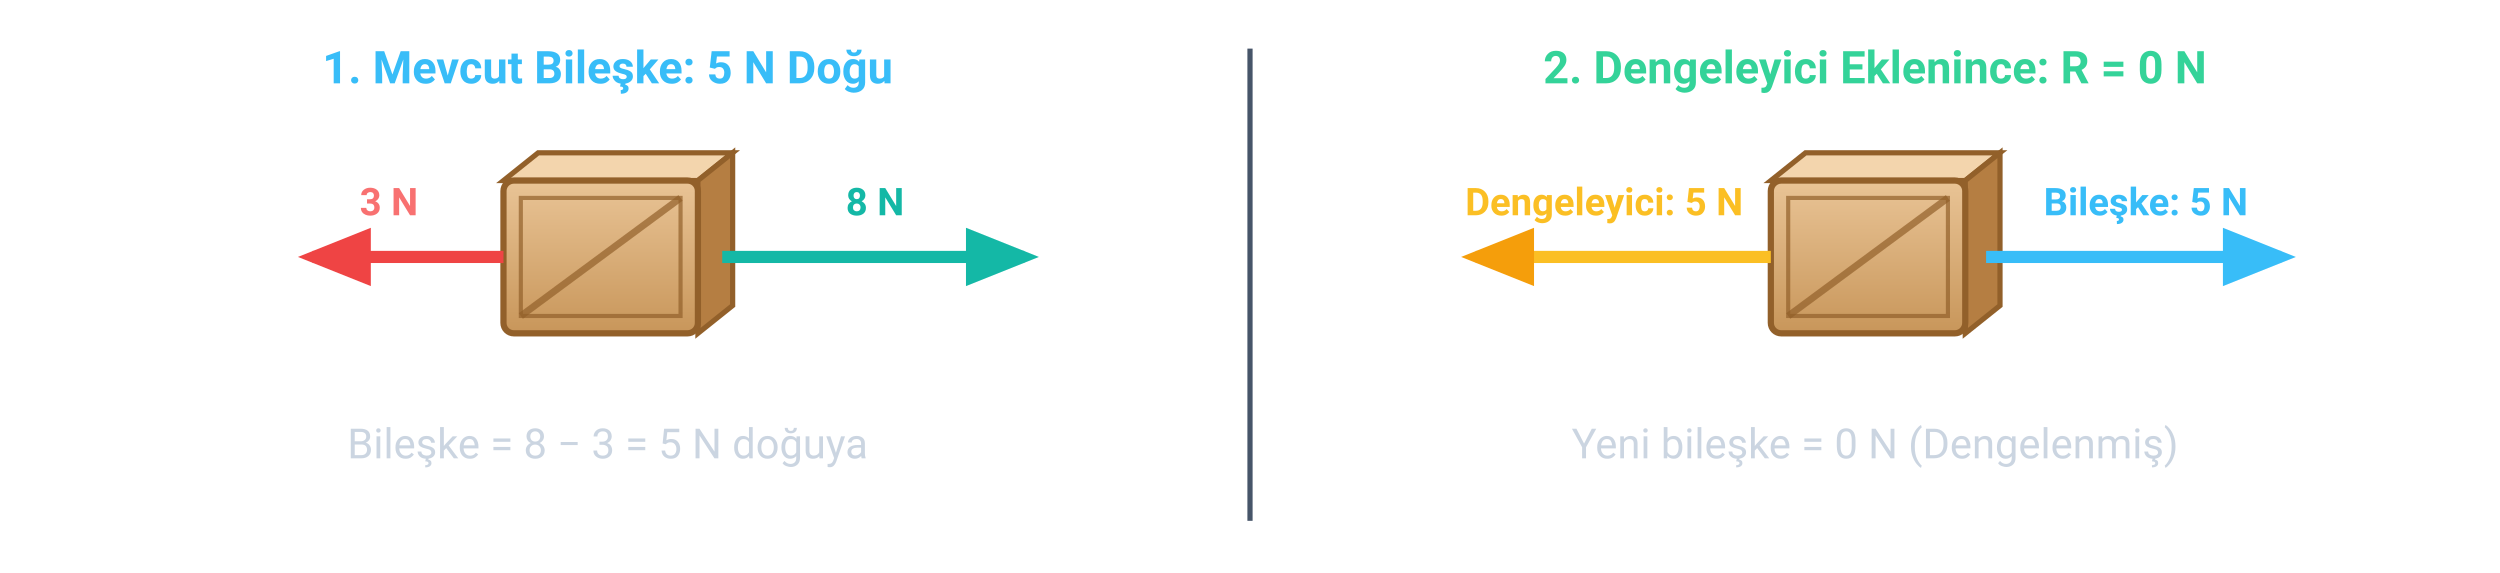
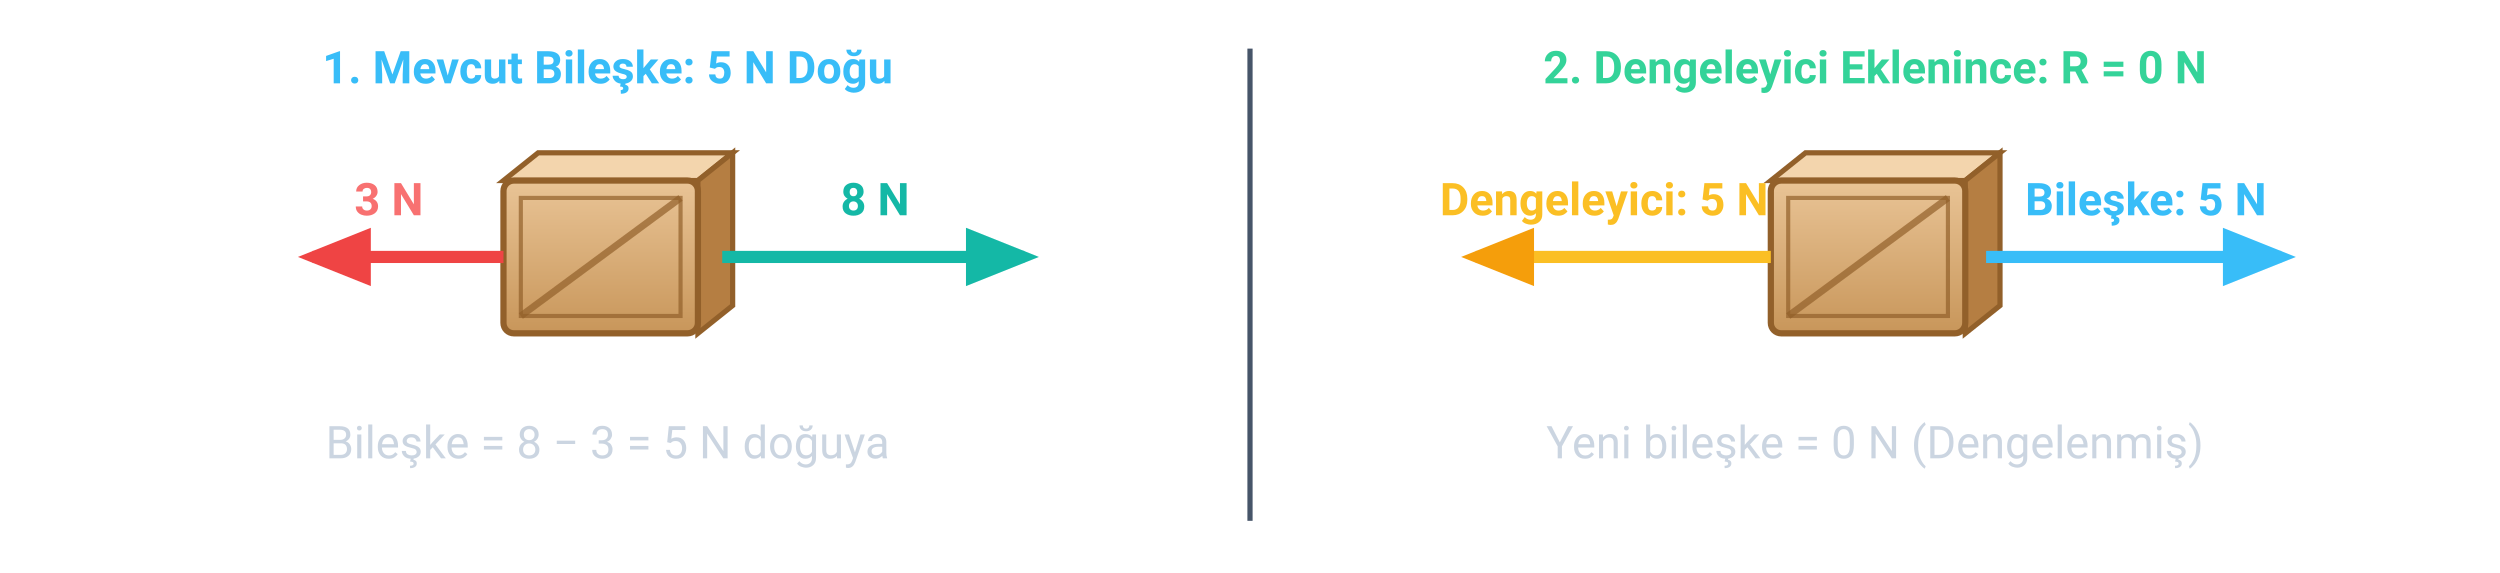
- <svg xmlns="http://www.w3.org/2000/svg" viewBox="0 0 720 165" width="720" height="165" font-family="system-ui, -apple-system, Segoe UI, Roboto, Arial, sans-serif">
+ <svg xmlns="http://www.w3.org/2000/svg" preserveAspectRatio="xMidYMid meet" viewBox="0 0 720 165" width="720" height="165" font-family="system-ui, -apple-system, Segoe UI, Roboto, Arial, sans-serif">
  <defs>
    <radialGradient id="g-sun" cx="38%" cy="35%" r="65%">
      <stop offset="0%" stop-color="#fef08a" />
      <stop offset="45%" stop-color="#f59e0b" />
      <stop offset="100%" stop-color="#c2410c" />
    </radialGradient>
    <radialGradient id="g-earth" cx="35%" cy="30%" r="68%">
      <stop offset="0%" stop-color="#7dd3fc" />
      <stop offset="55%" stop-color="#0284c7" />
      <stop offset="100%" stop-color="#1e3a8a" />
    </radialGradient>
    <radialGradient id="g-mars" cx="35%" cy="30%" r="68%">
      <stop offset="0%" stop-color="#fca5a5" />
      <stop offset="55%" stop-color="#dc2626" />
      <stop offset="100%" stop-color="#7f1d1d" />
    </radialGradient>
    <radialGradient id="g-jup" cx="35%" cy="30%" r="68%">
      <stop offset="0%" stop-color="#fed7aa" />
      <stop offset="55%" stop-color="#d97706" />
      <stop offset="100%" stop-color="#78350f" />
    </radialGradient>
    <radialGradient id="g-moon" cx="35%" cy="30%" r="68%">
      <stop offset="0%" stop-color="#f1f5f9" />
      <stop offset="60%" stop-color="#94a3b8" />
      <stop offset="100%" stop-color="#475569" />
    </radialGradient>
    <linearGradient id="g-crate" x1="0" y1="0" x2="0" y2="1">
      <stop offset="0%" stop-color="#e9c496" />
      <stop offset="100%" stop-color="#c8965a" />
    </linearGradient>
    <marker id="a-teal" viewBox="0 0 10 10" refX="8" refY="5" markerWidth="6" markerHeight="6" orient="auto-start-reverse">
      <path d="M0 1 L10 5 L0 9 z" fill="#14b8a6" />
    </marker>
    <marker id="a-blue" viewBox="0 0 10 10" refX="8" refY="5" markerWidth="6" markerHeight="6" orient="auto-start-reverse">
      <path d="M0 1 L10 5 L0 9 z" fill="#38bdf8" />
    </marker>
    <marker id="a-navy" viewBox="0 0 10 10" refX="8" refY="5" markerWidth="6" markerHeight="6" orient="auto-start-reverse">
      <path d="M0 1 L10 5 L0 9 z" fill="#1d4ed8" />
    </marker>
    <marker id="a-red" viewBox="0 0 10 10" refX="8" refY="5" markerWidth="6" markerHeight="6" orient="auto-start-reverse">
      <path d="M0 1 L10 5 L0 9 z" fill="#ef4444" />
    </marker>
    <marker id="a-amber" viewBox="0 0 10 10" refX="8" refY="5" markerWidth="6" markerHeight="6" orient="auto-start-reverse">
      <path d="M0 1 L10 5 L0 9 z" fill="#f59e0b" />
    </marker>
    <marker id="a-slate" viewBox="0 0 10 10" refX="8" refY="5" markerWidth="6" markerHeight="6" orient="auto-start-reverse">
      <path d="M0 1 L10 5 L0 9 z" fill="#475569" />
    </marker>
  </defs>
  <rect width="720" height="165" fill="none" />
  <text x="175" y="24" text-anchor="middle" font-size="13" font-weight="700" fill="#38bdf8">1. Mevcut Bileşke: 5 N Doğu</text>
  <g>
    <polygon points="145,52 155,44 211,44 201,52" fill="#f3d5ad" stroke="#92602a" stroke-width="1.5" />
    <polygon points="201,52 211,44 211,88 201,96" fill="#b57e42" stroke="#92602a" stroke-width="1.5" />
    <rect x="145" y="52" width="56" height="44" rx="3" fill="url(#g-crate)" stroke="#92602a" stroke-width="1.8" />
    <rect x="150" y="57" width="46" height="34" fill="none" stroke="#92602a" stroke-width="1.2" opacity="0.7" />
    <line x1="150" y1="91" x2="196" y2="57" stroke="#92602a" stroke-width="2" opacity="0.7" />
  </g>
  <line x1="145" y1="74" x2="90" y2="74" stroke="#ef4444" stroke-width="3.5" marker-end="url(#a-red)" />
-   <text x="112" y="62" text-anchor="middle" font-size="11" font-weight="700" fill="#f87171">3 N</text>
+   <text x="112" y="62" text-anchor="middle" font-size="13" font-weight="700" fill="#f87171">3 N</text>
  <line x1="208" y1="74" x2="295" y2="74" stroke="#14b8a6" stroke-width="3.5" marker-end="url(#a-teal)" />
-   <text x="252" y="62" text-anchor="middle" font-size="11" font-weight="700" fill="#14b8a6">8 N</text>
-   <text x="175" y="132" text-anchor="middle" font-size="12" fill="#cbd5e1">Bileşke = 8 − 3 = 5 N doğuya</text>
+   <text x="252" y="62" text-anchor="middle" font-size="13" font-weight="700" fill="#14b8a6">8 N</text>
+   <text x="175" y="132" text-anchor="middle" font-size="13" fill="#cbd5e1">Bileşke = 8 − 3 = 5 N doğuya</text>
  <line x1="360" y1="14" x2="360" y2="150" stroke="#475569" stroke-width="1.5" />
  <text x="540" y="24" text-anchor="middle" font-size="13" font-weight="700" fill="#34d399">2. Dengeleyici Eklenince: R = 0 N</text>
  <g>
    <polygon points="510,52 520,44 576,44 566,52" fill="#f3d5ad" stroke="#92602a" stroke-width="1.5" />
    <polygon points="566,52 576,44 576,88 566,96" fill="#b57e42" stroke="#92602a" stroke-width="1.5" />
    <rect x="510" y="52" width="56" height="44" rx="3" fill="url(#g-crate)" stroke="#92602a" stroke-width="1.8" />
    <rect x="515" y="57" width="46" height="34" fill="none" stroke="#92602a" stroke-width="1.2" opacity="0.7" />
    <line x1="515" y1="91" x2="561" y2="57" stroke="#92602a" stroke-width="2" opacity="0.7" />
  </g>
  <line x1="510" y1="74" x2="425" y2="74" stroke="#fbbf24" stroke-width="3.5" marker-end="url(#a-amber)" />
-   <text x="462" y="62" text-anchor="middle" font-size="11" font-weight="700" fill="#fbbf24">Dengeleyici: 5 N</text>
+   <text x="462" y="62" text-anchor="middle" font-size="13" font-weight="700" fill="#fbbf24">Dengeleyici: 5 N</text>
  <line x1="572" y1="74" x2="657" y2="74" stroke="#38bdf8" stroke-width="3.5" marker-end="url(#a-blue)" />
-   <text x="618" y="62" text-anchor="middle" font-size="11" font-weight="700" fill="#38bdf8">Bileşke: 5 N</text>
-   <text x="540" y="132" text-anchor="middle" font-size="12" fill="#cbd5e1">Yeni bileşke = 0 N (Dengelenmiş)</text>
+   <text x="618" y="62" text-anchor="middle" font-size="13" font-weight="700" fill="#38bdf8">Bileşke: 5 N</text>
+   <text x="540" y="132" text-anchor="middle" font-size="13" fill="#cbd5e1">Yeni bileşke = 0 N (Dengelenmiş)</text>
</svg>
